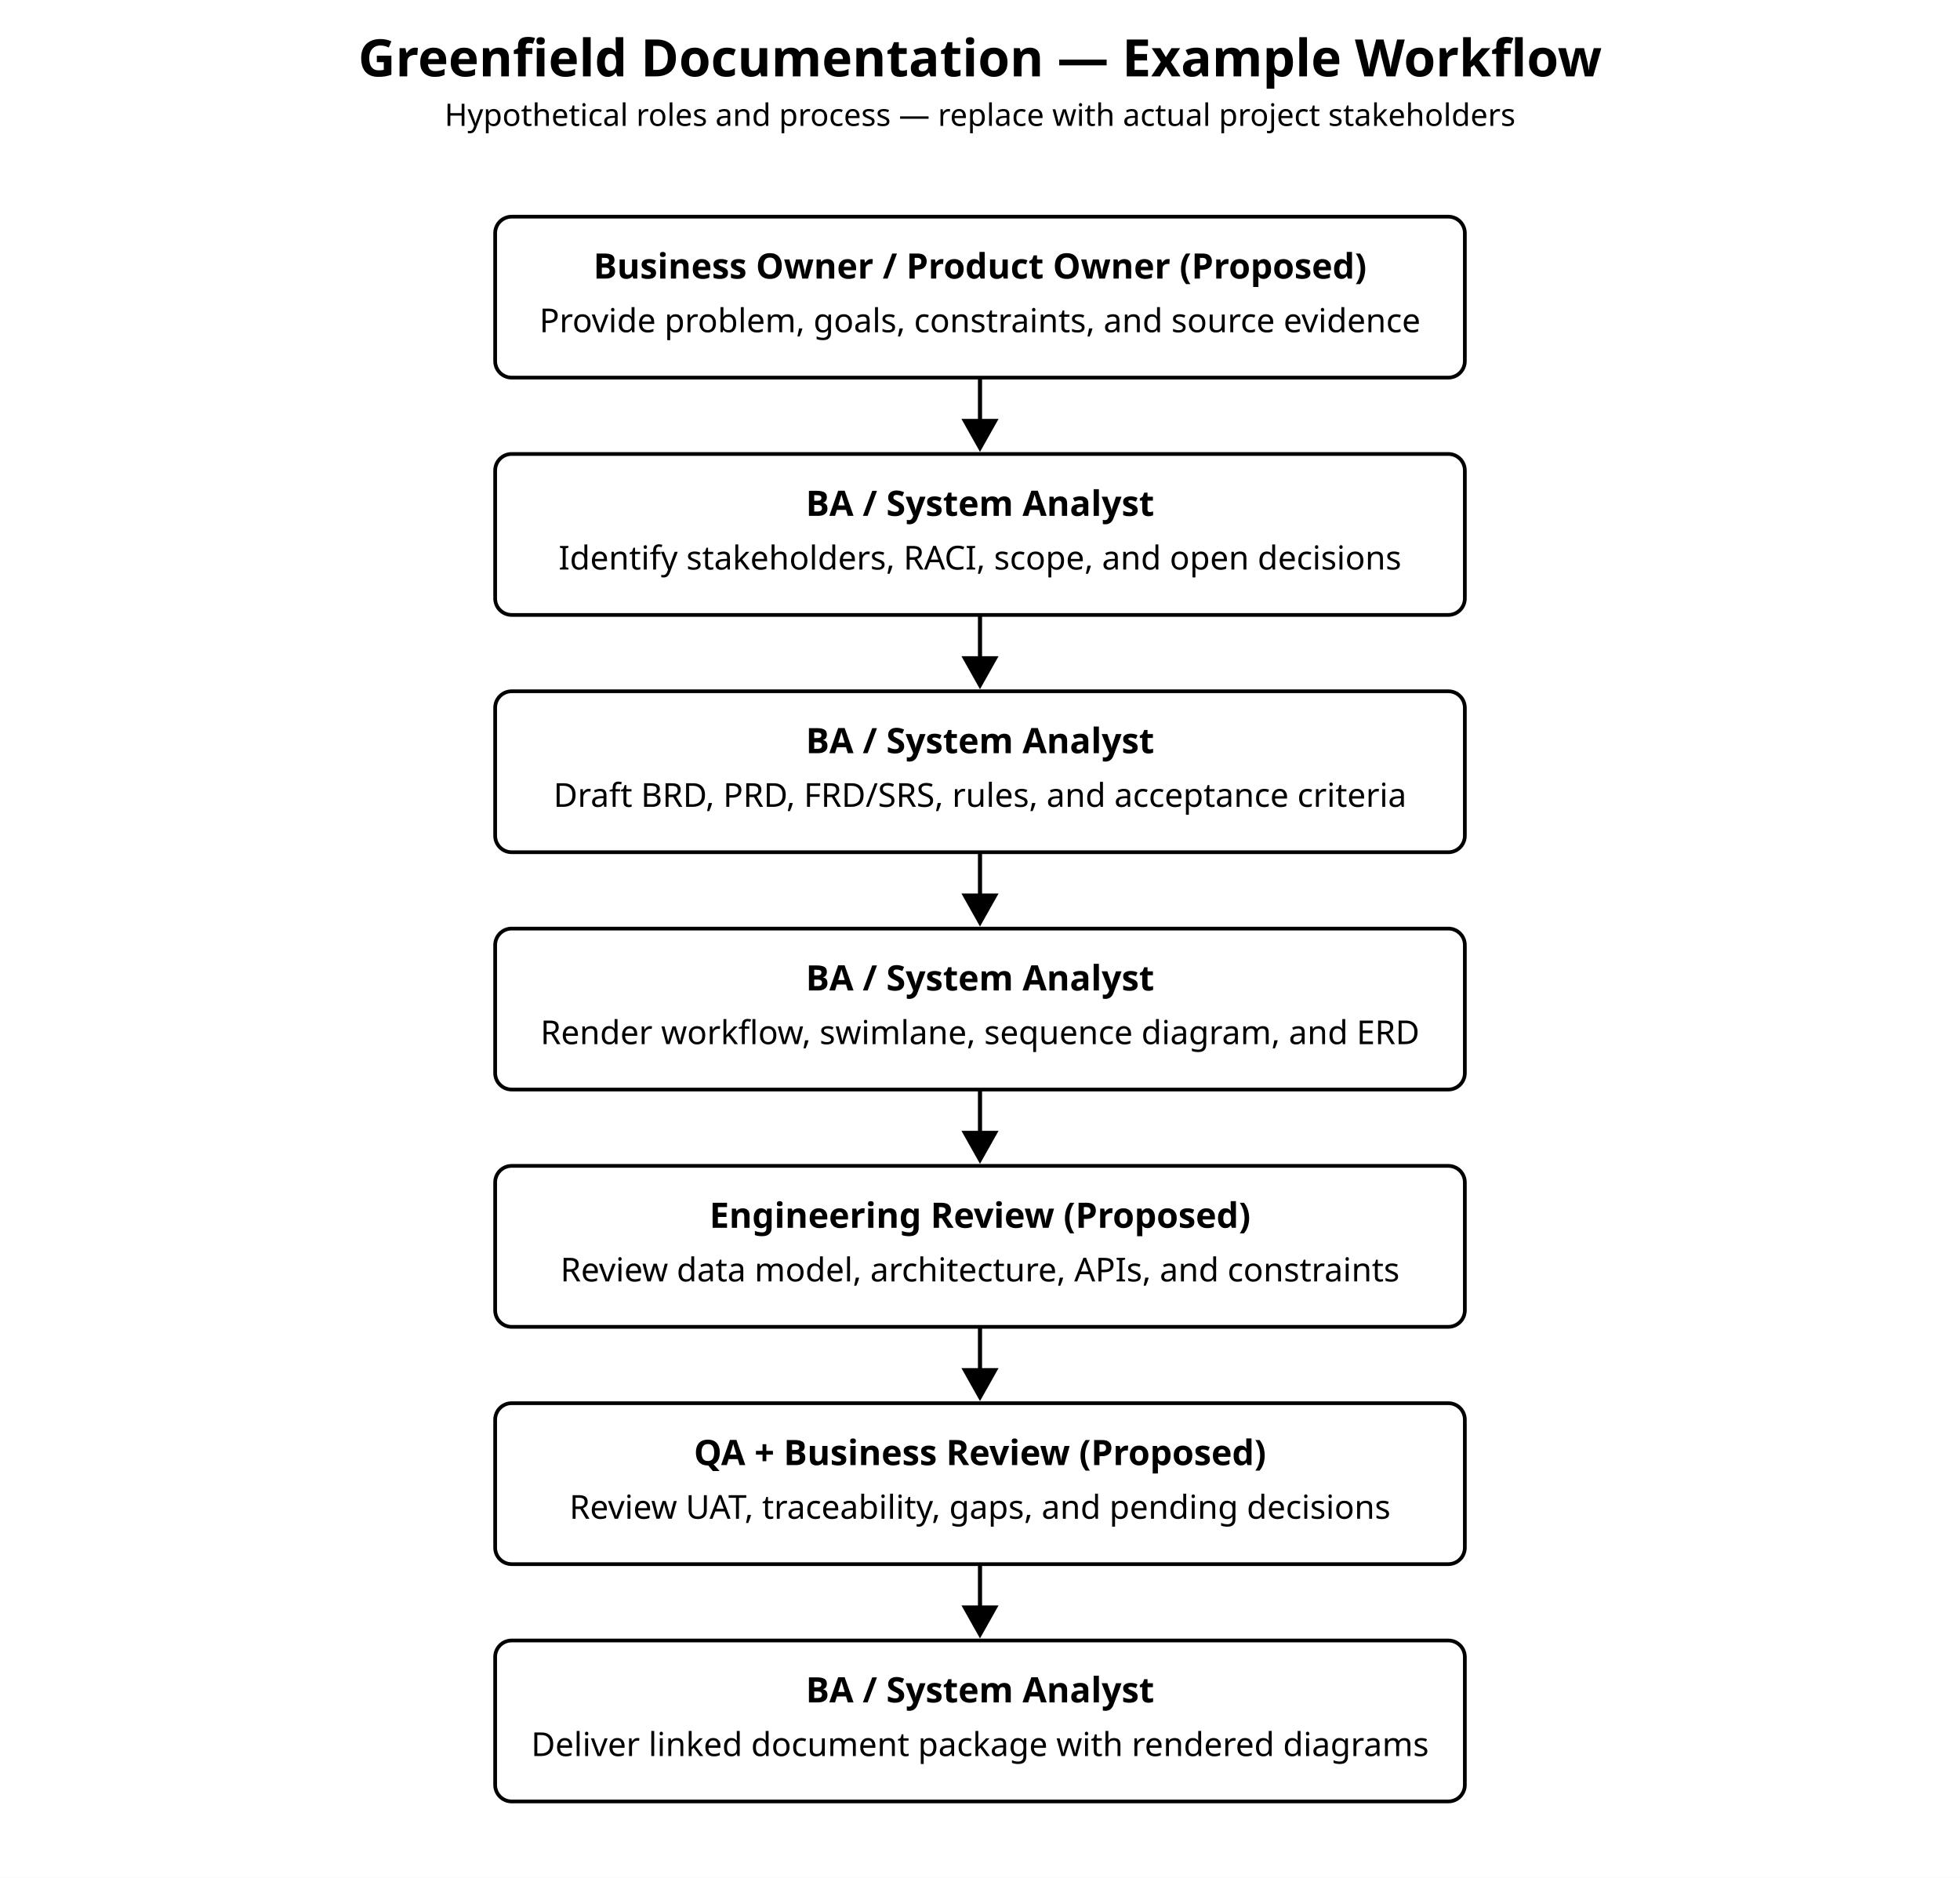
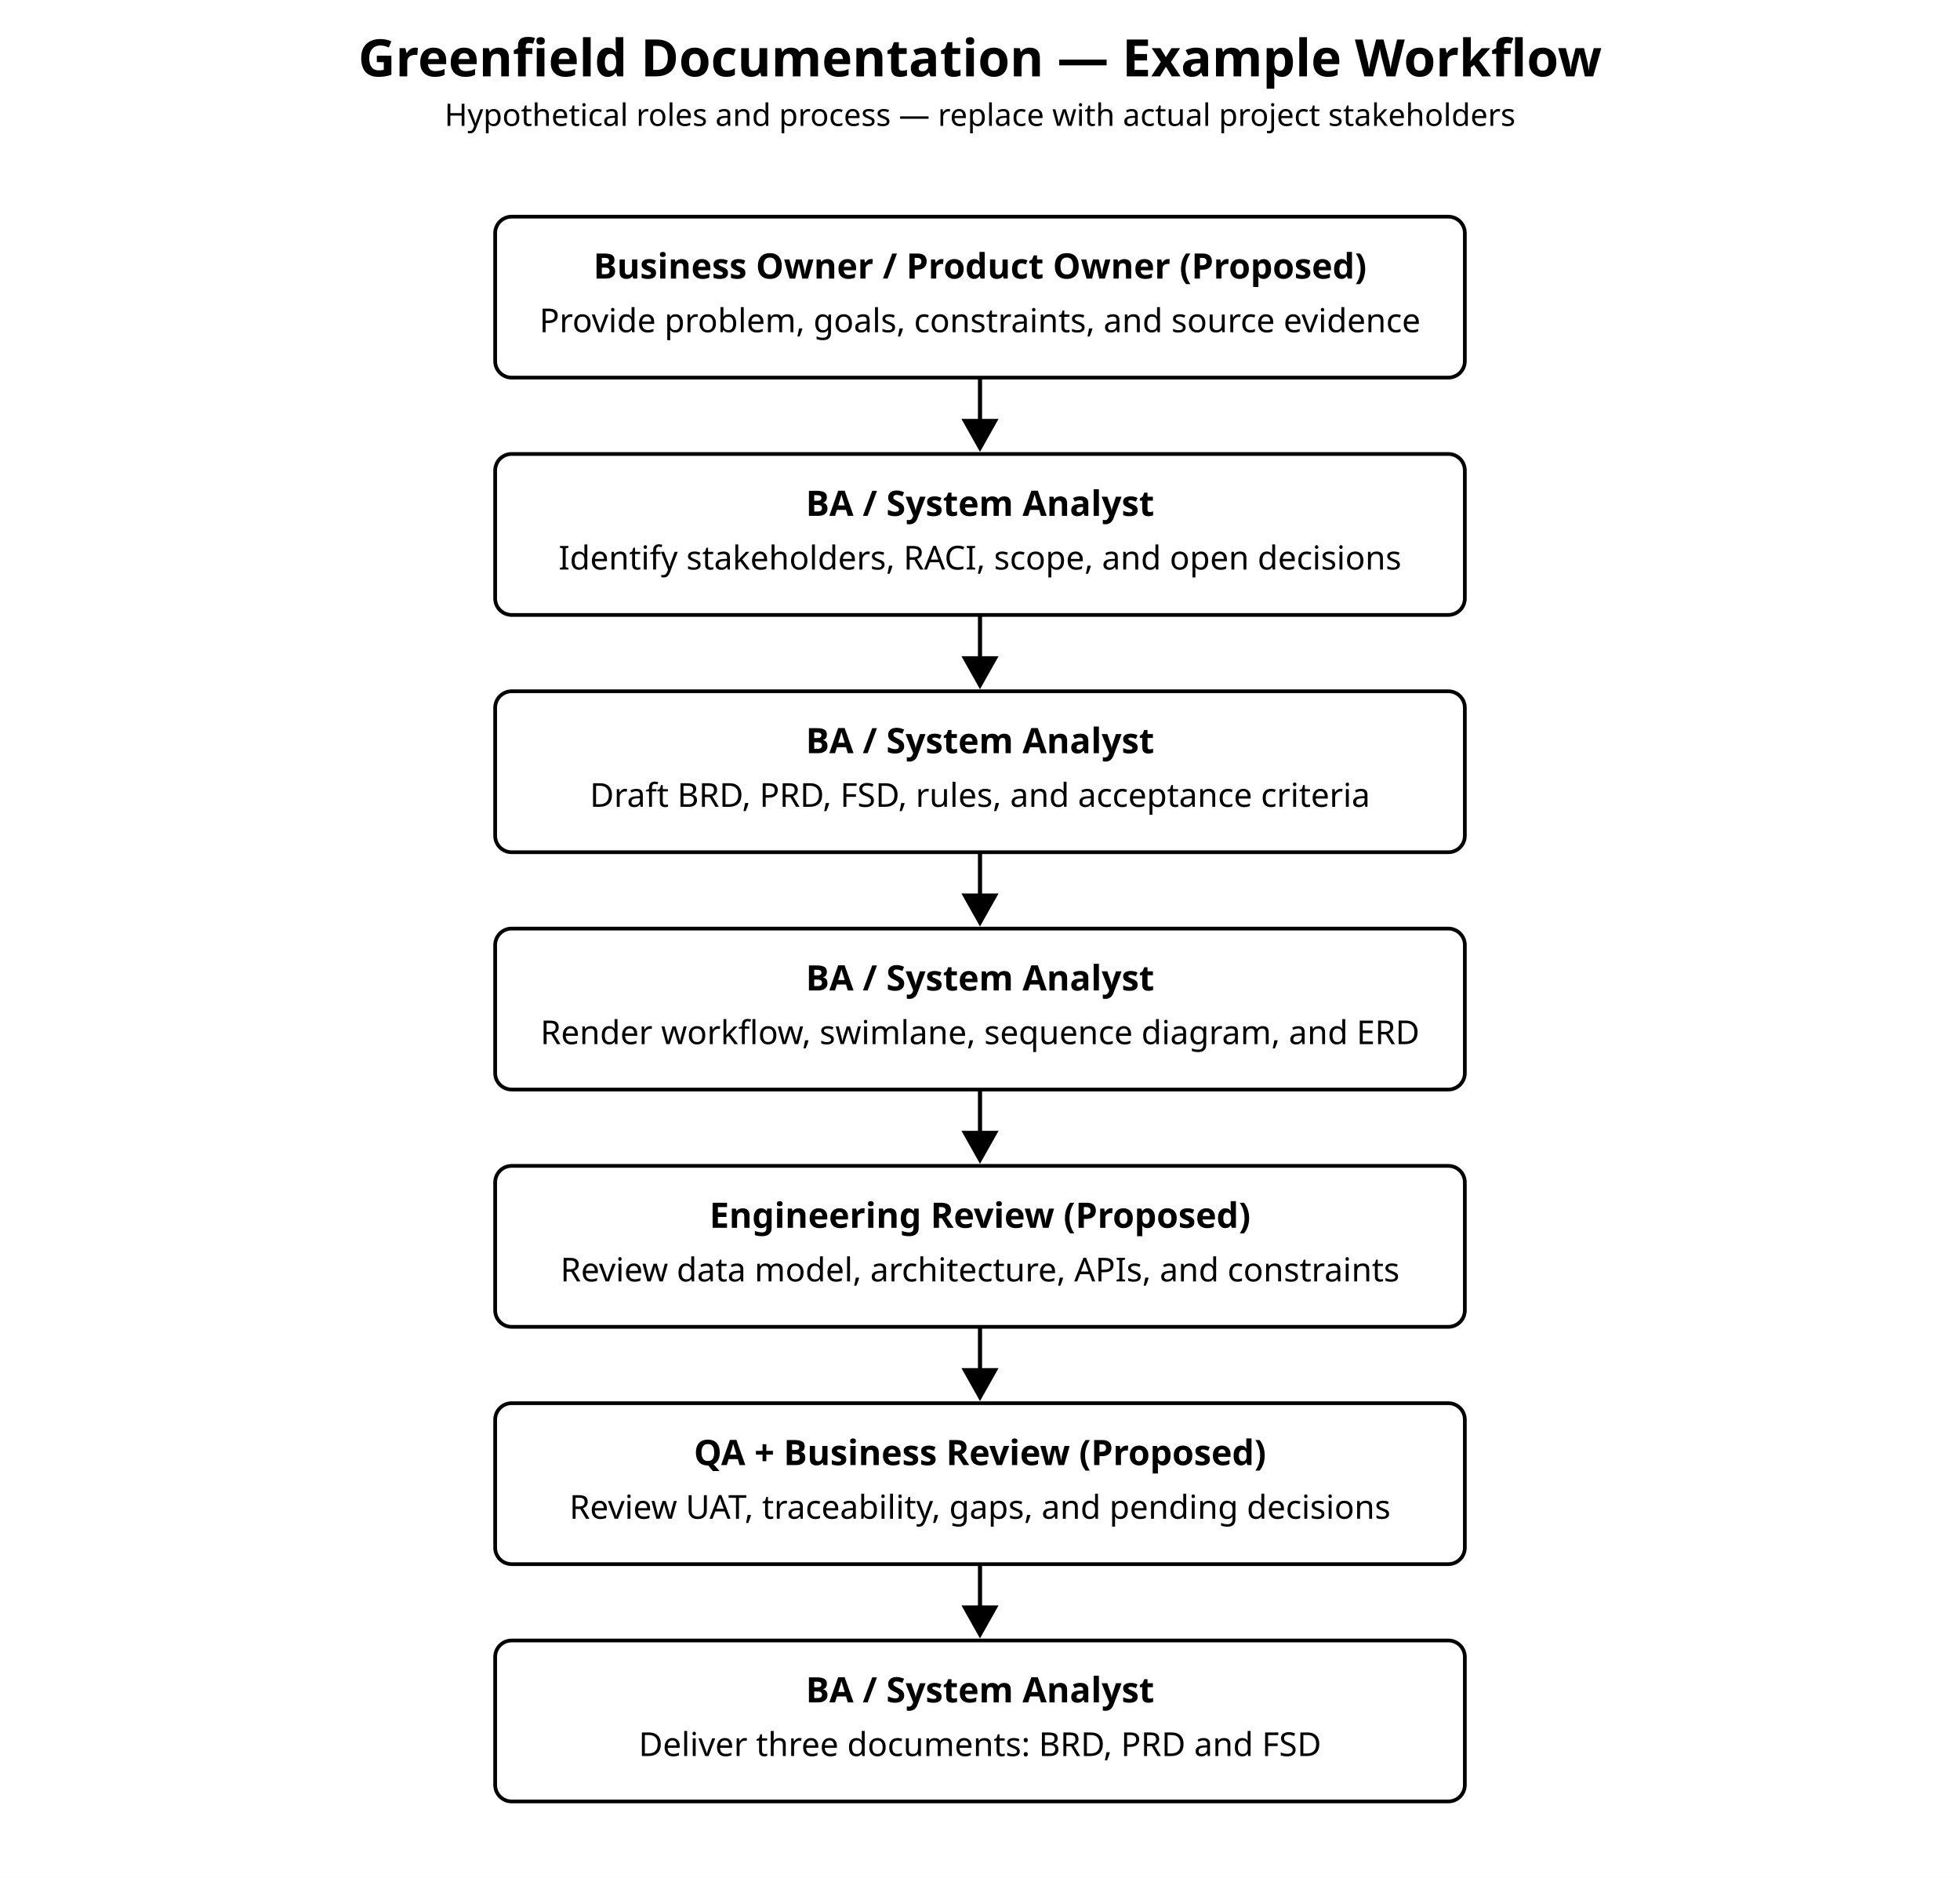
<svg xmlns="http://www.w3.org/2000/svg" width="950" height="910" viewBox="0 0 950 910" role="img" aria-labelledby="t d">
  <rect width="950" height="910" fill="#ffffff" />
  <defs>
    <marker id="a" markerWidth="9" markerHeight="9" refX="7" refY="4.5" orient="auto">
      <path d="M0 0 L8 4.5 L0 9 Z" fill="#000000" />
    </marker>
  </defs>
  <text x="475" y="37" font-family="Calibri, sans-serif" font-size="25" font-weight="700" text-anchor="middle" fill="#000000">Greenfield Documentation — Example Workflow</text>
  <text x="475" y="61" font-family="Calibri, sans-serif" font-size="15" text-anchor="middle" fill="#000000">Hypothetical roles and process — replace with actual project stakeholders</text>
  <g fill="#ffffff" stroke="#000000" stroke-width="1.8">
    <rect x="240" y="105" width="470" height="78" rx="8" />
    <rect x="240" y="220" width="470" height="78" rx="8" />
    <rect x="240" y="335" width="470" height="78" rx="8" />
    <rect x="240" y="450" width="470" height="78" rx="8" />
    <rect x="240" y="565" width="470" height="78" rx="8" />
    <rect x="240" y="680" width="470" height="78" rx="8" />
    <rect x="240" y="795" width="470" height="78" rx="8" />
  </g>
  <g stroke="#000000" stroke-width="2" fill="none">
    <line x1="475" y1="183" x2="475" y2="217" marker-end="url(#a)" />
    <line x1="475" y1="298" x2="475" y2="332" marker-end="url(#a)" />
    <line x1="475" y1="413" x2="475" y2="447" marker-end="url(#a)" />
    <line x1="475" y1="528" x2="475" y2="562" marker-end="url(#a)" />
    <line x1="475" y1="643" x2="475" y2="677" marker-end="url(#a)" />
    <line x1="475" y1="758" x2="475" y2="792" marker-end="url(#a)" />
  </g>
  <g font-family="Calibri, sans-serif" fill="#000000" text-anchor="middle">
    <text x="475" y="135" font-size="17" font-weight="700">Business Owner / Product Owner (Proposed)</text>
    <text x="475" y="161" font-size="16">Provide problem, goals, constraints, and source evidence</text>
    <text x="475" y="250" font-size="17" font-weight="700">BA / System Analyst</text>
    <text x="475" y="276" font-size="16">Identify stakeholders, RACI, scope, and open decisions</text>
    <text x="475" y="365" font-size="17" font-weight="700">BA / System Analyst</text>
-     <text x="475" y="391" font-size="16">Draft BRD, PRD, FRD/SRS, rules, and acceptance criteria</text>
+     <text x="475" y="391" font-size="16">Draft BRD, PRD, FSD, rules, and acceptance criteria</text>
    <text x="475" y="480" font-size="17" font-weight="700">BA / System Analyst</text>
    <text x="475" y="506" font-size="16">Render workflow, swimlane, sequence diagram, and ERD</text>
    <text x="475" y="595" font-size="17" font-weight="700">Engineering Review (Proposed)</text>
    <text x="475" y="621" font-size="16">Review data model, architecture, APIs, and constraints</text>
    <text x="475" y="710" font-size="17" font-weight="700">QA + Business Review (Proposed)</text>
    <text x="475" y="736" font-size="16">Review UAT, traceability, gaps, and pending decisions</text>
    <text x="475" y="825" font-size="17" font-weight="700">BA / System Analyst</text>
-     <text x="475" y="851" font-size="16">Deliver linked document package with rendered diagrams</text>
+     <text x="475" y="851" font-size="16">Deliver three documents: BRD, PRD and FSD</text>
  </g>
</svg>
